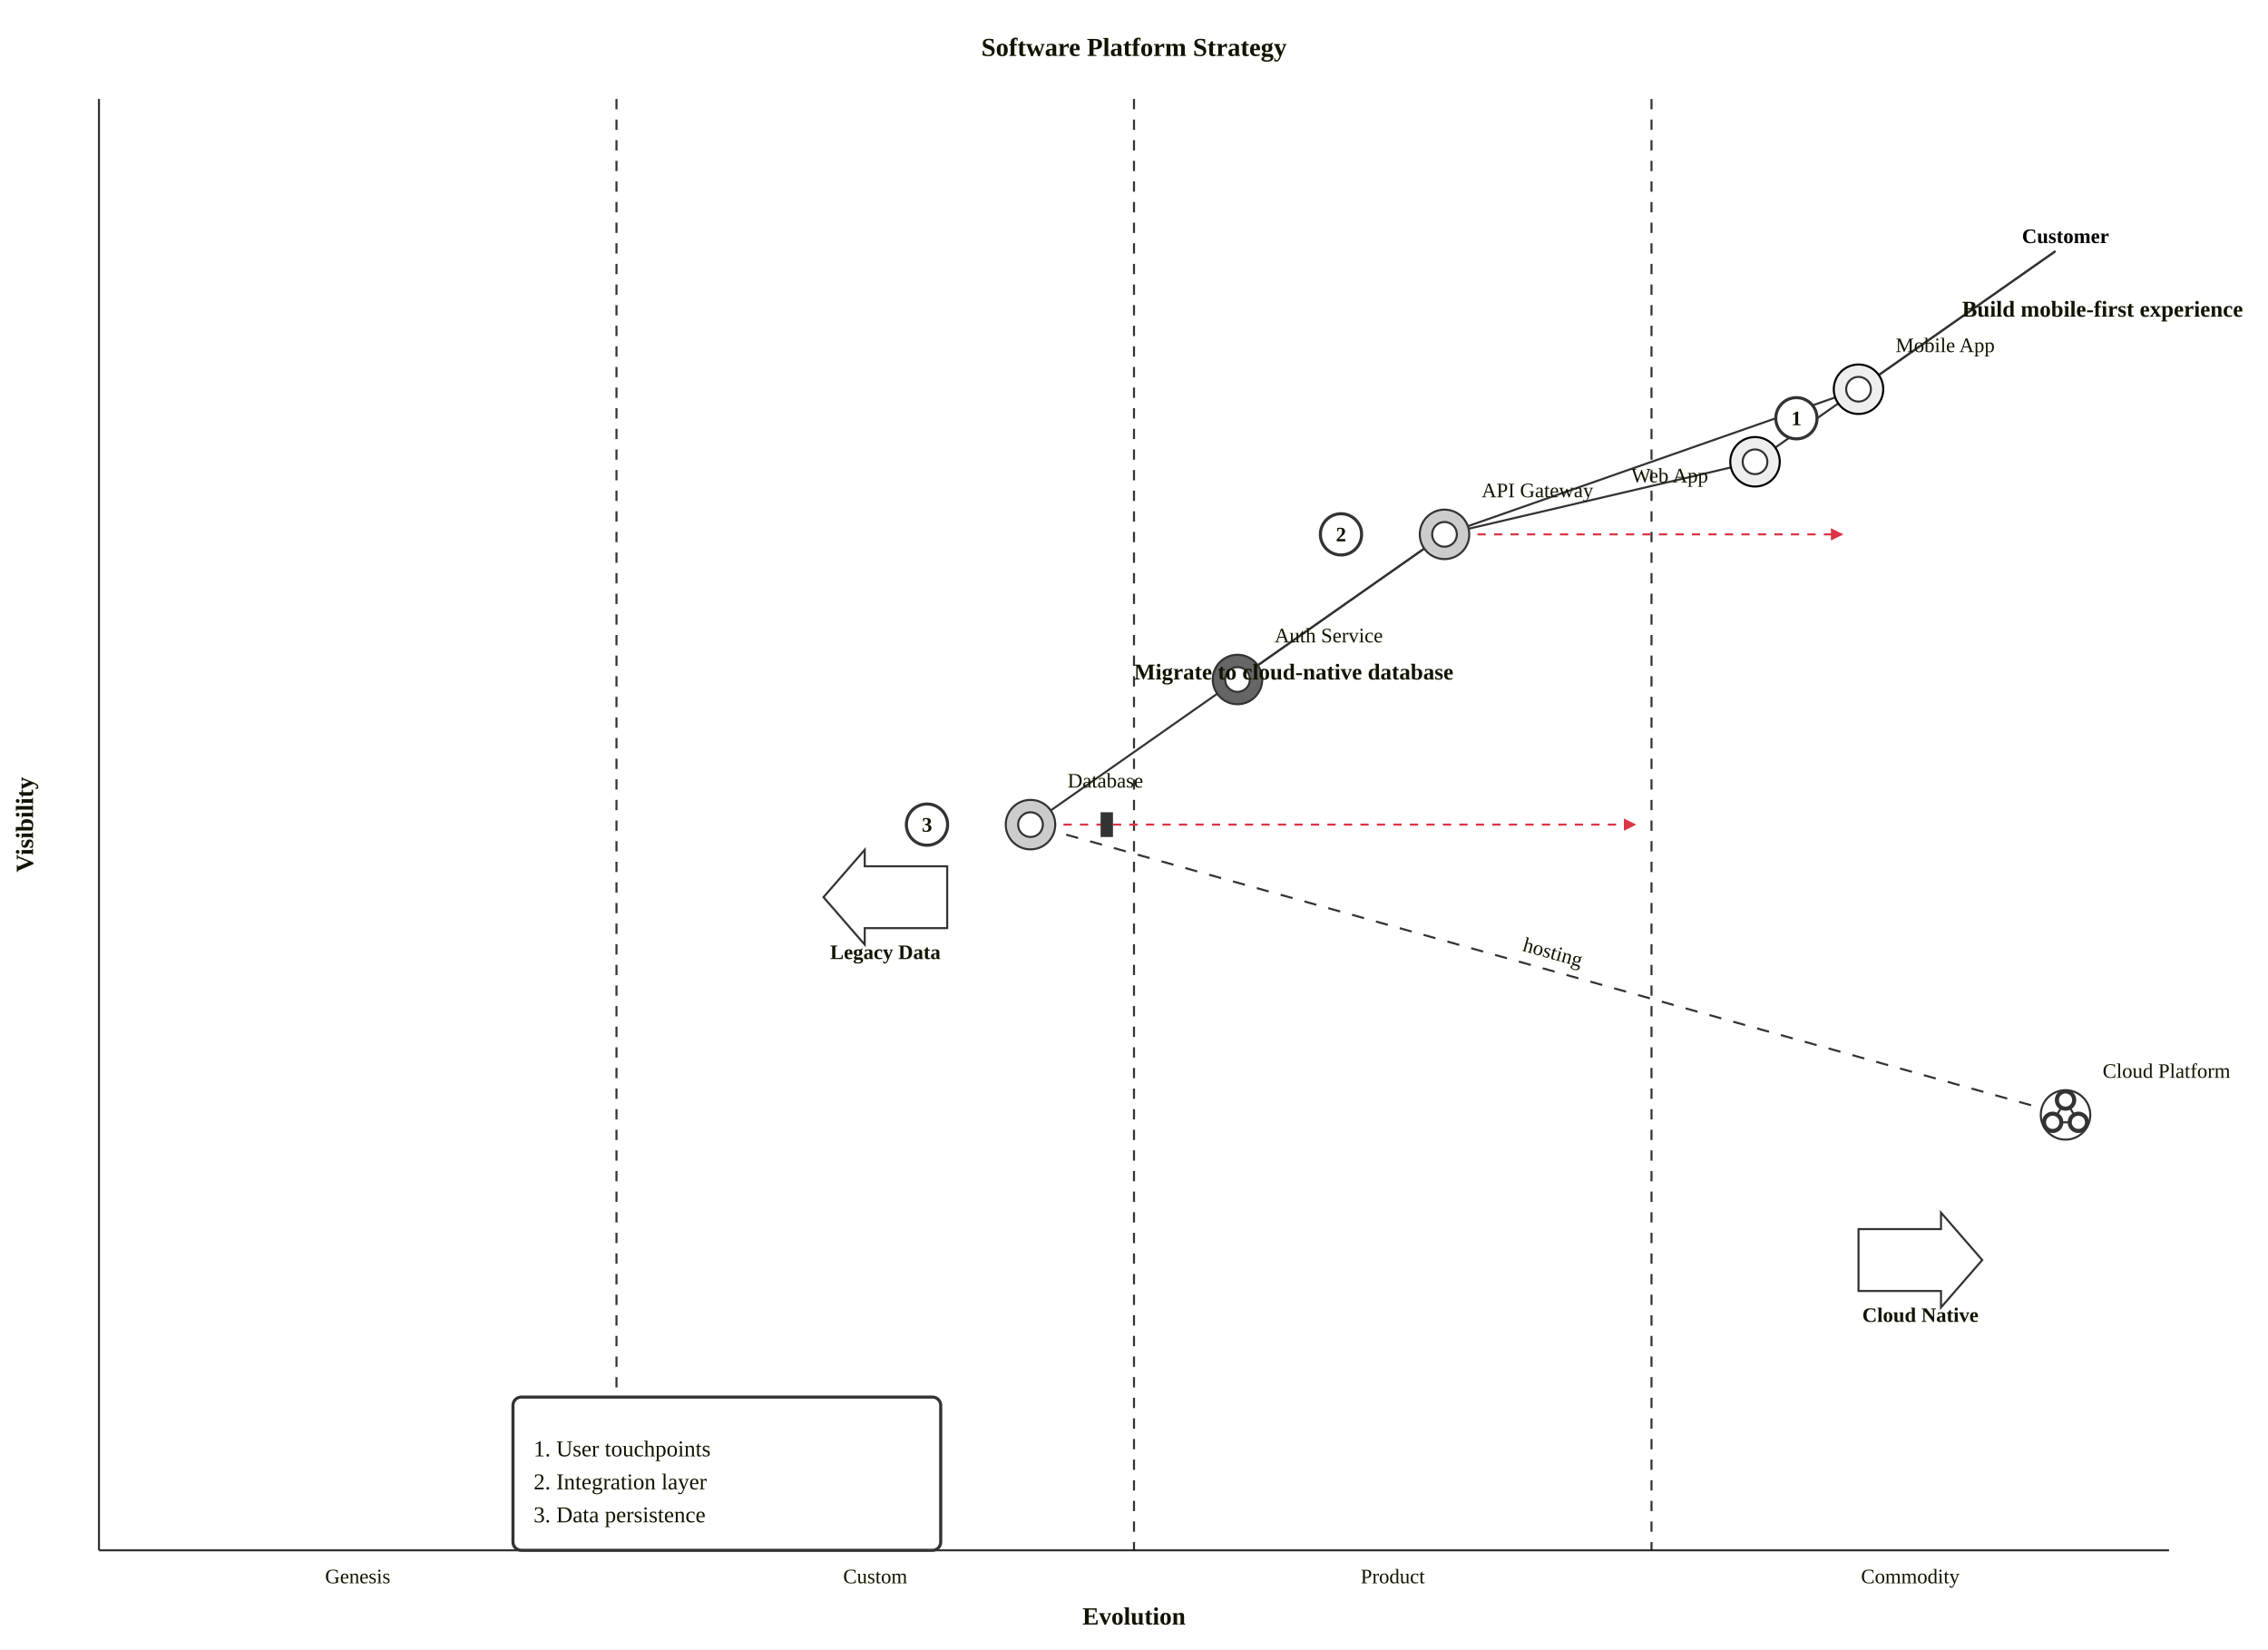
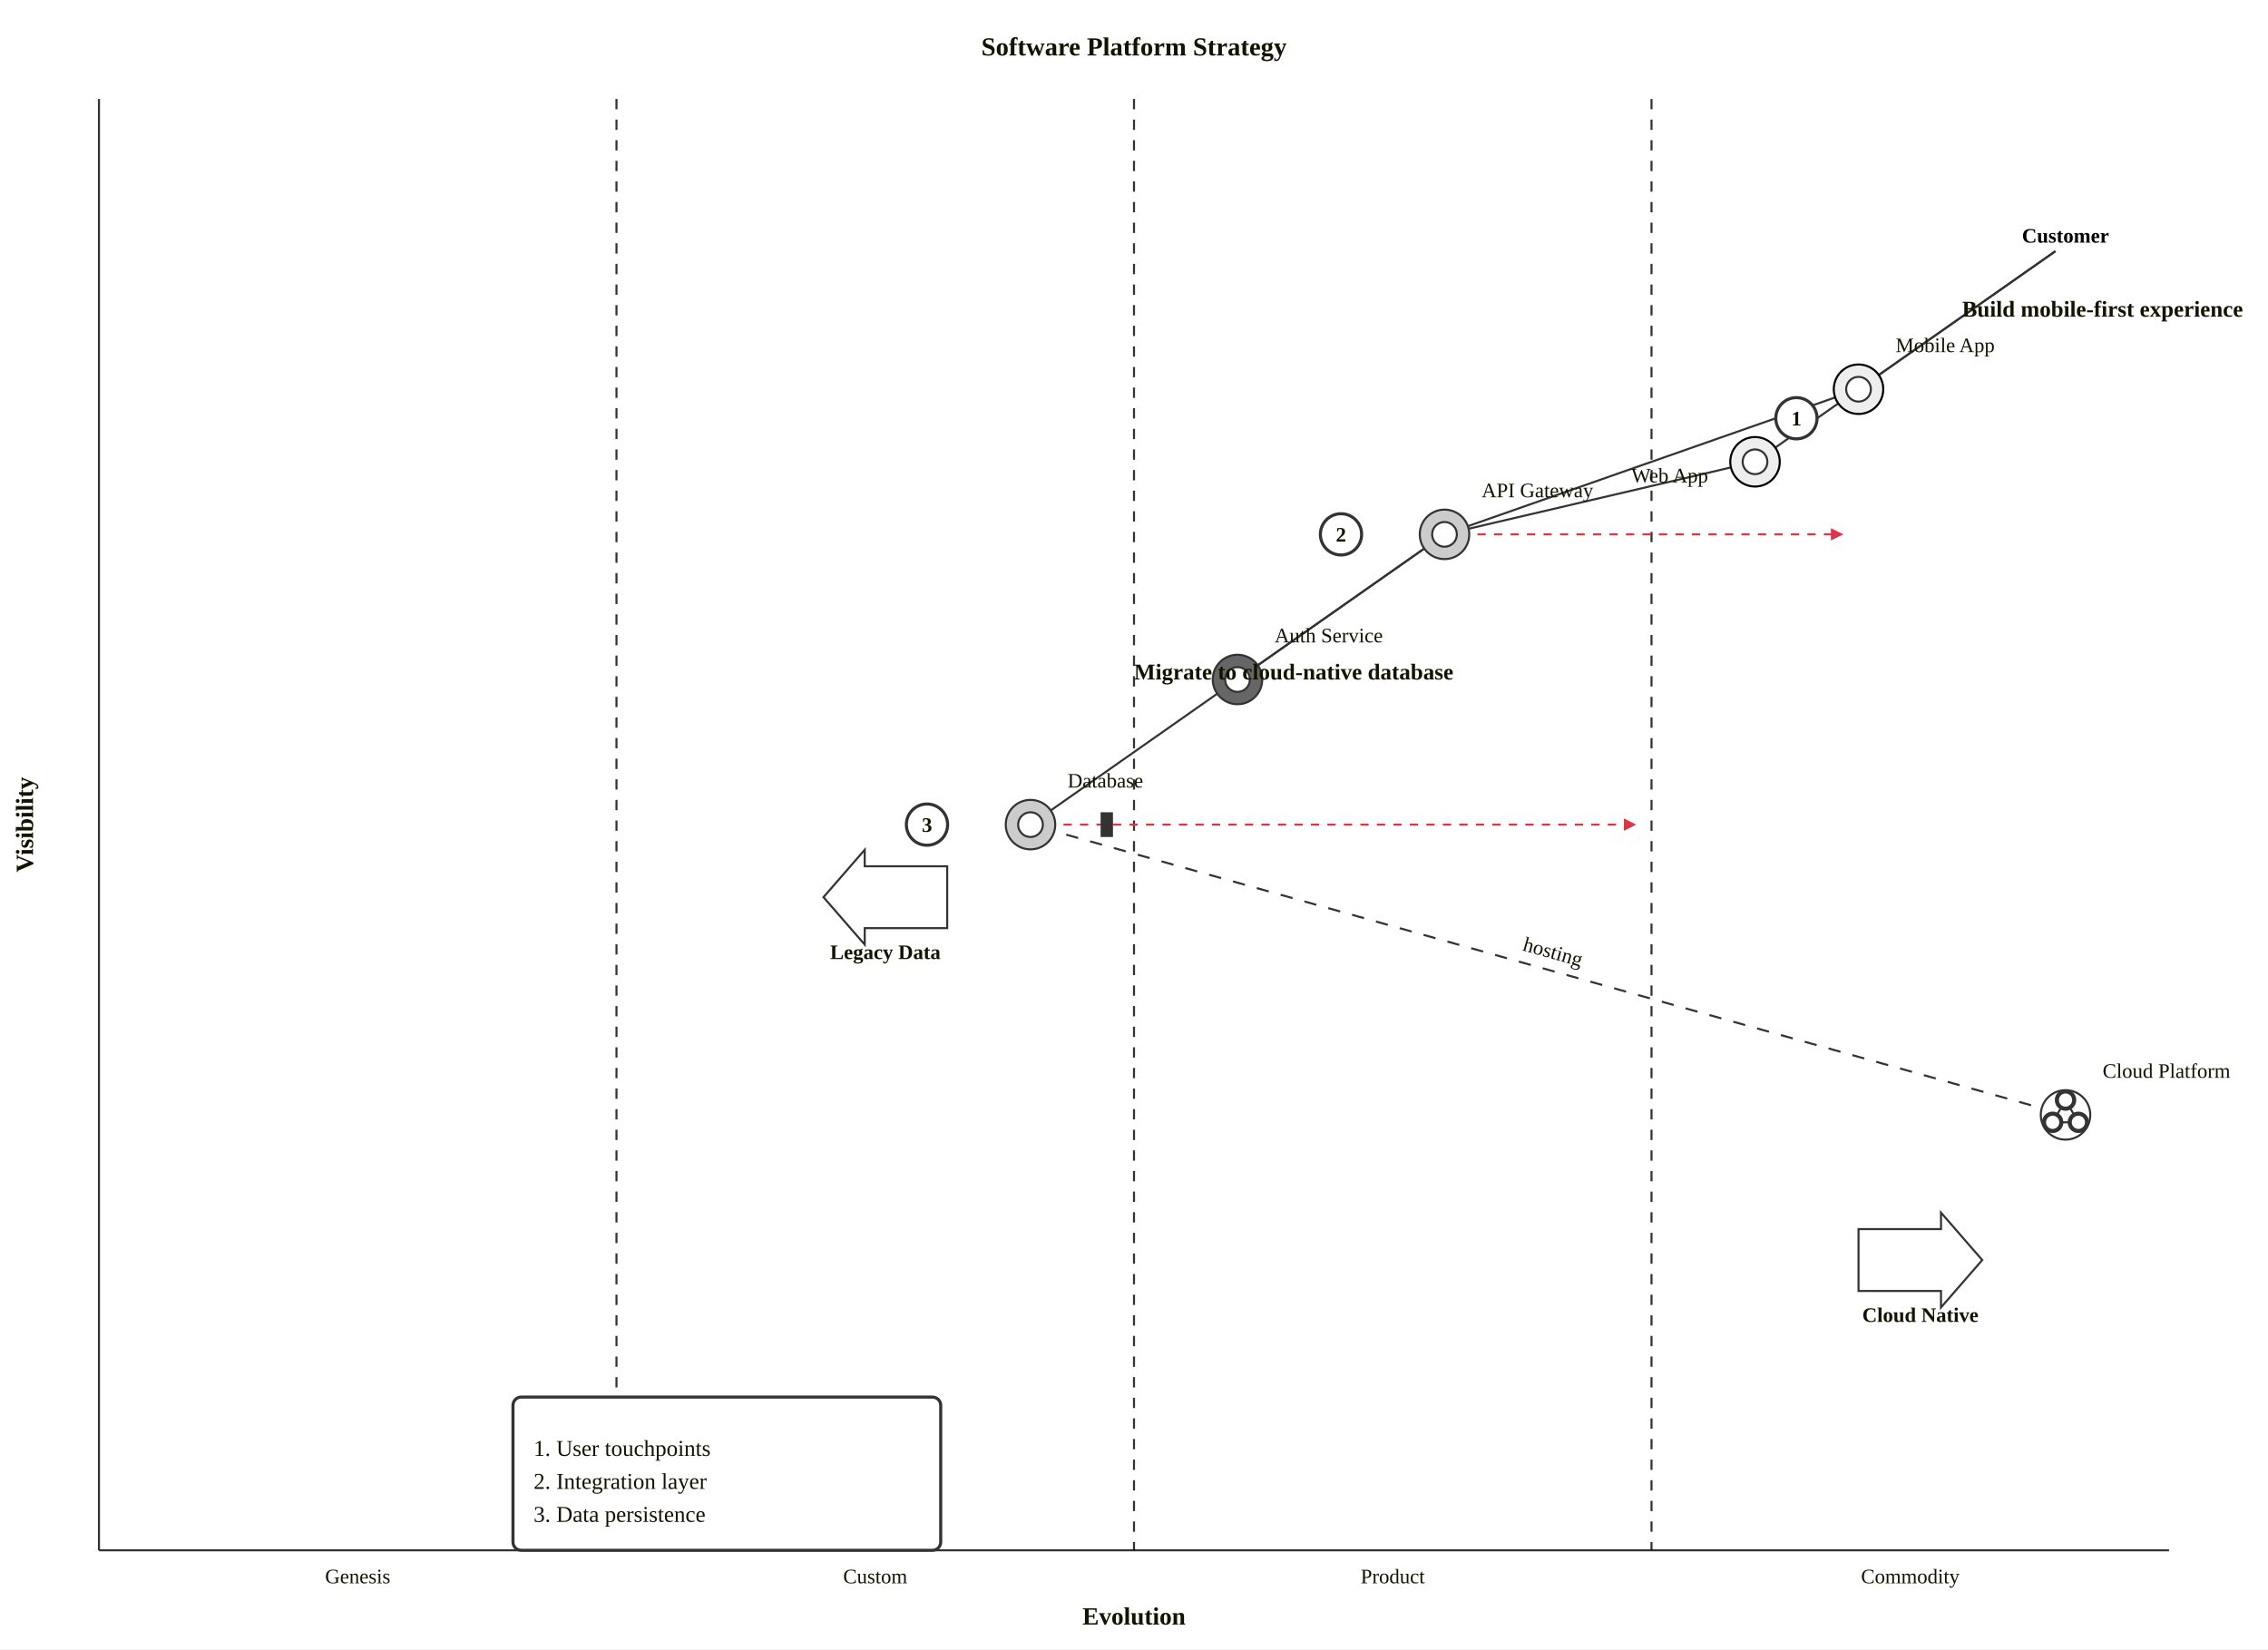
<svg xmlns="http://www.w3.org/2000/svg" id="my-svg" width="100%" class="wardley" style="max-width: 1100px; background-color: white;" viewBox="0 0 1100 800" role="graphics-document document" aria-roledescription="wardley">
  <style>#my-svg{font-family:"Times New Roman", Times, serif;font-size:16px;}#my-svg text{font-family:"Times New Roman", Times, serif;}</style>
  <g>
    <g class="wardley-map">
      <rect class="wardley-background" x="0" y="0" width="1100" height="800" fill="white" stroke="none" />
-       <text class="wardley-title" x="550" y="27.15" text-anchor="middle" font-size="12.6" fill="#131300" font-weight="bold">Software Platform Strategy</text>
+       <text class="wardley-title" x="550" y="26.891" text-anchor="middle" font-size="12.6" fill="#131300" font-weight="bold">Software Platform Strategy</text>
      <g class="wardley-axes">
        <path d="M48,752L1052,752" fill="none" stroke="#333333" stroke-width="1" />
        <path d="M48,48L48,752" fill="none" stroke="#333333" stroke-width="1" />
        <text class="wardley-axis-label wardley-axis-label-x" x="550" y="788" text-anchor="middle" font-size="12" fill="#131300" font-weight="bold">Evolution</text>
        <g transform="rotate(-90 16 400)">
          <text class="wardley-axis-label wardley-axis-label-y" x="16" y="400" text-anchor="middle" font-size="12" fill="#131300" font-weight="bold">Visibility</text>
        </g>
      </g>
      <g class="wardley-stages">
        <text class="wardley-stage-label" x="173.5" y="768" text-anchor="middle" font-size="10" fill="#131300">Genesis</text>
        <path d="M299,48L299,752" fill="none" stroke="#000" stroke-width="1" stroke-dasharray="5 5" opacity="0.8" />
        <text class="wardley-stage-label" x="424.5" y="768" text-anchor="middle" font-size="10" fill="#131300">Custom</text>
        <path d="M550,48L550,752" fill="none" stroke="#000" stroke-width="1" stroke-dasharray="5 5" opacity="0.8" />
        <text class="wardley-stage-label" x="675.5" y="768" text-anchor="middle" font-size="10" fill="#131300">Product</text>
        <path d="M801,48L801,752" fill="none" stroke="#000" stroke-width="1" stroke-dasharray="5 5" opacity="0.8" />
        <text class="wardley-stage-label" x="926.5" y="768" text-anchor="middle" font-size="10" fill="#131300">Commodity</text>
      </g>
      <g class="wardley-links">
        <path class="wardley-link" d="M996.887,121.845L906.313,185.355" fill="none" stroke="#333333" stroke-width="1" />
        <path class="wardley-link" d="M996.887,121.845L856.113,220.555" fill="none" stroke="#333333" stroke-width="1" />
        <path class="wardley-link" d="M895.738,190.785L706.262,257.215" fill="none" stroke="#333333" stroke-width="1" />
        <path class="wardley-link" d="M845.357,225.366L706.443,257.834" fill="none" stroke="#333333" stroke-width="1" />
        <path class="wardley-link" d="M695.687,262.645L605.113,326.155" fill="none" stroke="#333333" stroke-width="1" />
        <path d="M610.232,325.619L604.703,326.442L607.362,321.525Z" fill="#333333" stroke="none" />
        <path d="M693.438,267.275L696.097,262.358L690.568,263.181Z" fill="#333333" stroke="none" />
        <path class="wardley-link" d="M695.687,262.645L504.713,396.555" fill="none" stroke="#333333" stroke-width="1" />
        <path d="M509.832,396.019L504.303,396.842L506.962,391.925Z" fill="#333333" stroke="none" />
        <path class="wardley-link wardley-link--dashed" d="M505.577,401.62L996.023,539.18" fill="none" stroke="#333333" stroke-width="1" stroke-dasharray="6 6" />
        <g transform="rotate(15.668 752.96 462.697)">
-           <text class="wardley-link-label" x="752.96" y="465.197" text-anchor="middle" font-size="10" fill="#131300">hosting</text>
+           <text class="wardley-link-label" x="752.96" y="464.994" text-anchor="middle" font-size="10" fill="#131300">hosting</text>
        </g>
      </g>
      <g class="wardley-trends">
        <path class="wardley-trend" d="M700.6,259.2L893.4,259.2" fill="none" stroke="#dc3545" stroke-width="1" stroke-dasharray="4 4" />
        <path d="M888,256.2L894,259.2L888,262.2Z" fill="#dc3545" stroke="none" />
        <path class="wardley-trend" d="M499.8,400L793,400" fill="none" stroke="#dc3545" stroke-width="1" stroke-dasharray="4 4" />
        <path d="M787.6,397L793.6,400L787.6,403Z" fill="#dc3545" stroke="none" />
      </g>
      <g class="wardley-nodes">
        <g class="wardley-node wardley-node--anchor">
-           <text class="wardley-node-label" x="1001.8" y="117.9" text-anchor="middle" font-size="10" fill="#000" font-weight="bold">Customer</text>
+           <text class="wardley-node-label" x="1001.8" y="117.697" text-anchor="middle" font-size="10" fill="#000" font-weight="bold">Customer</text>
        </g>
        <g class="wardley-node wardley-node--component">
          <circle class="wardley-build-overlay" cx="901.4" cy="188.8" r="12" fill="#eee" stroke="#000" stroke-width="1" />
          <circle cx="901.4" cy="188.8" r="6" fill="white" stroke="#333333" stroke-width="1" />
          <text class="wardley-node-label" x="919.4" y="170.8" text-anchor="start" font-size="10" fill="#131300">Mobile App</text>
        </g>
        <g class="wardley-node wardley-node--component">
          <circle class="wardley-build-overlay" cx="851.2" cy="224" r="12" fill="#eee" stroke="#000" stroke-width="1" />
          <circle cx="851.2" cy="224" r="6" fill="white" stroke="#333333" stroke-width="1" />
          <text class="wardley-node-label" x="791.2" y="234" text-anchor="start" font-size="10" fill="#131300">Web App</text>
        </g>
        <g class="wardley-node wardley-node--component">
          <circle class="wardley-buy-overlay" cx="700.6" cy="259.2" r="12" fill="#ccc" stroke="#333333" stroke-width="1" />
          <circle cx="700.6" cy="259.2" r="6" fill="white" stroke="#333333" stroke-width="1" />
          <text class="wardley-node-label" x="718.6" y="241.2" text-anchor="start" font-size="10" fill="#131300">API Gateway</text>
        </g>
        <g class="wardley-node wardley-node--component">
          <circle class="wardley-outsource-overlay" cx="600.2" cy="329.6" r="12" fill="#666" stroke="#333333" stroke-width="1" />
          <circle cx="600.2" cy="329.6" r="6" fill="white" stroke="#333333" stroke-width="1" />
          <text class="wardley-node-label" x="618.2" y="311.6" text-anchor="start" font-size="10" fill="#131300">Auth Service</text>
        </g>
        <g class="wardley-node wardley-node--component">
          <circle class="wardley-buy-overlay" cx="499.8" cy="400" r="12" fill="#ccc" stroke="#333333" stroke-width="1" />
          <circle cx="499.8" cy="400" r="6" fill="white" stroke="#333333" stroke-width="1" />
          <path class="wardley-inertia" d="M536.8,394L536.8,406" fill="none" stroke="#333333" stroke-width="6" />
          <text class="wardley-node-label" x="517.8" y="382" text-anchor="start" font-size="10" fill="#131300">Database</text>
        </g>
        <g class="wardley-node wardley-node--component">
          <circle class="wardley-market-overlay" cx="1001.8" cy="540.8" r="12" fill="white" stroke="#333333" stroke-width="1" />
          <path d="M1001.8,533.6L995.565,544.4" fill="none" stroke="#333333" stroke-width="1" />
          <path d="M995.565,544.4L1008.035,544.4" fill="none" stroke="#333333" stroke-width="1" />
          <path d="M1008.035,544.4L1001.8,533.6" fill="none" stroke="#333333" stroke-width="1" />
          <circle class="wardley-market-dot" cx="1001.8" cy="533.6" r="4.2" fill="white" stroke="#333333" stroke-width="2" />
          <circle class="wardley-market-dot" cx="995.565" cy="544.4" r="4.2" fill="white" stroke="#333333" stroke-width="2" />
          <circle class="wardley-market-dot" cx="1008.035" cy="544.4" r="4.2" fill="white" stroke="#333333" stroke-width="2" />
          <text class="wardley-node-label" x="1019.8" y="522.8" text-anchor="start" font-size="10" fill="#131300">Cloud Platform</text>
        </g>
      </g>
      <g class="wardley-annotations">
        <g class="wardley-annotation">
          <circle cx="871.28" cy="202.88" r="10" fill="white" stroke="#333333" stroke-width="1.5" />
-           <text x="871.28" y="206.28" text-anchor="middle" font-size="10" fill="#131300" font-weight="bold">1</text>
+           <text x="871.28" y="206.38" text-anchor="middle" font-size="10" fill="#131300" font-weight="bold">1</text>
        </g>
        <g class="wardley-annotation">
          <circle cx="650.4" cy="259.2" r="10" fill="white" stroke="#333333" stroke-width="1.5" />
-           <text x="650.4" y="262.6" text-anchor="middle" font-size="10" fill="#131300" font-weight="bold">2</text>
+           <text x="650.4" y="262.7" text-anchor="middle" font-size="10" fill="#131300" font-weight="bold">2</text>
        </g>
        <g class="wardley-annotation">
          <circle cx="449.6" cy="400" r="10" fill="white" stroke="#333333" stroke-width="1.5" />
-           <text x="449.6" y="403.4" text-anchor="middle" font-size="10" fill="#131300" font-weight="bold">3</text>
+           <text x="449.6" y="403.5" text-anchor="middle" font-size="10" fill="#131300" font-weight="bold">3</text>
        </g>
        <g class="wardley-annotations-box">
          <rect x="248.8" y="677.675" width="207.452" height="74.325" rx="4" ry="4" fill="white" stroke="#333333" stroke-width="1.5" />
-           <text x="258.8" y="706.425" text-anchor="start" font-size="11" fill="#131300">1. User touchpoints</text>
-           <text x="258.8" y="722.425" text-anchor="start" font-size="11" fill="#131300">2. Integration layer</text>
-           <text x="258.8" y="738.425" text-anchor="start" font-size="11" fill="#131300">3. Data persistence</text>
+           <text x="258.8" y="706.206" text-anchor="start" font-size="11" fill="#131300">1. User touchpoints</text>
+           <text x="258.8" y="722.206" text-anchor="start" font-size="11" fill="#131300">2. Integration layer</text>
+           <text x="258.8" y="738.206" text-anchor="start" font-size="11" fill="#131300">3. Data persistence</text>
        </g>
      </g>
      <g class="wardley-notes">
        <text x="951.6" y="153.6" text-anchor="start" font-size="11" fill="#131300" font-weight="bold">Build mobile-first experience</text>
        <text x="550" y="329.6" text-anchor="start" font-size="11" fill="#131300" font-weight="bold">Migrate to cloud-native database</text>
      </g>
      <g class="wardley-accelerators">
        <path d="M901.4,596.2L941.4,596.2L941.4,588.2L961.4,611.2L941.4,634.2L941.4,626.2L901.4,626.2Z" fill="white" stroke="#333333" stroke-width="1" />
        <text x="931.4" y="641.2" text-anchor="middle" font-size="10" fill="#131300" font-weight="bold">Cloud Native</text>
      </g>
      <g class="wardley-deaccelerators">
        <path d="M459.4,420.2L419.4,420.2L419.4,412.2L399.4,435.2L419.4,458.2L419.4,450.2L459.4,450.2Z" fill="white" stroke="#333333" stroke-width="1" />
        <text x="429.4" y="465.2" text-anchor="middle" font-size="10" fill="#131300" font-weight="bold">Legacy Data</text>
      </g>
    </g>
  </g>
</svg>
